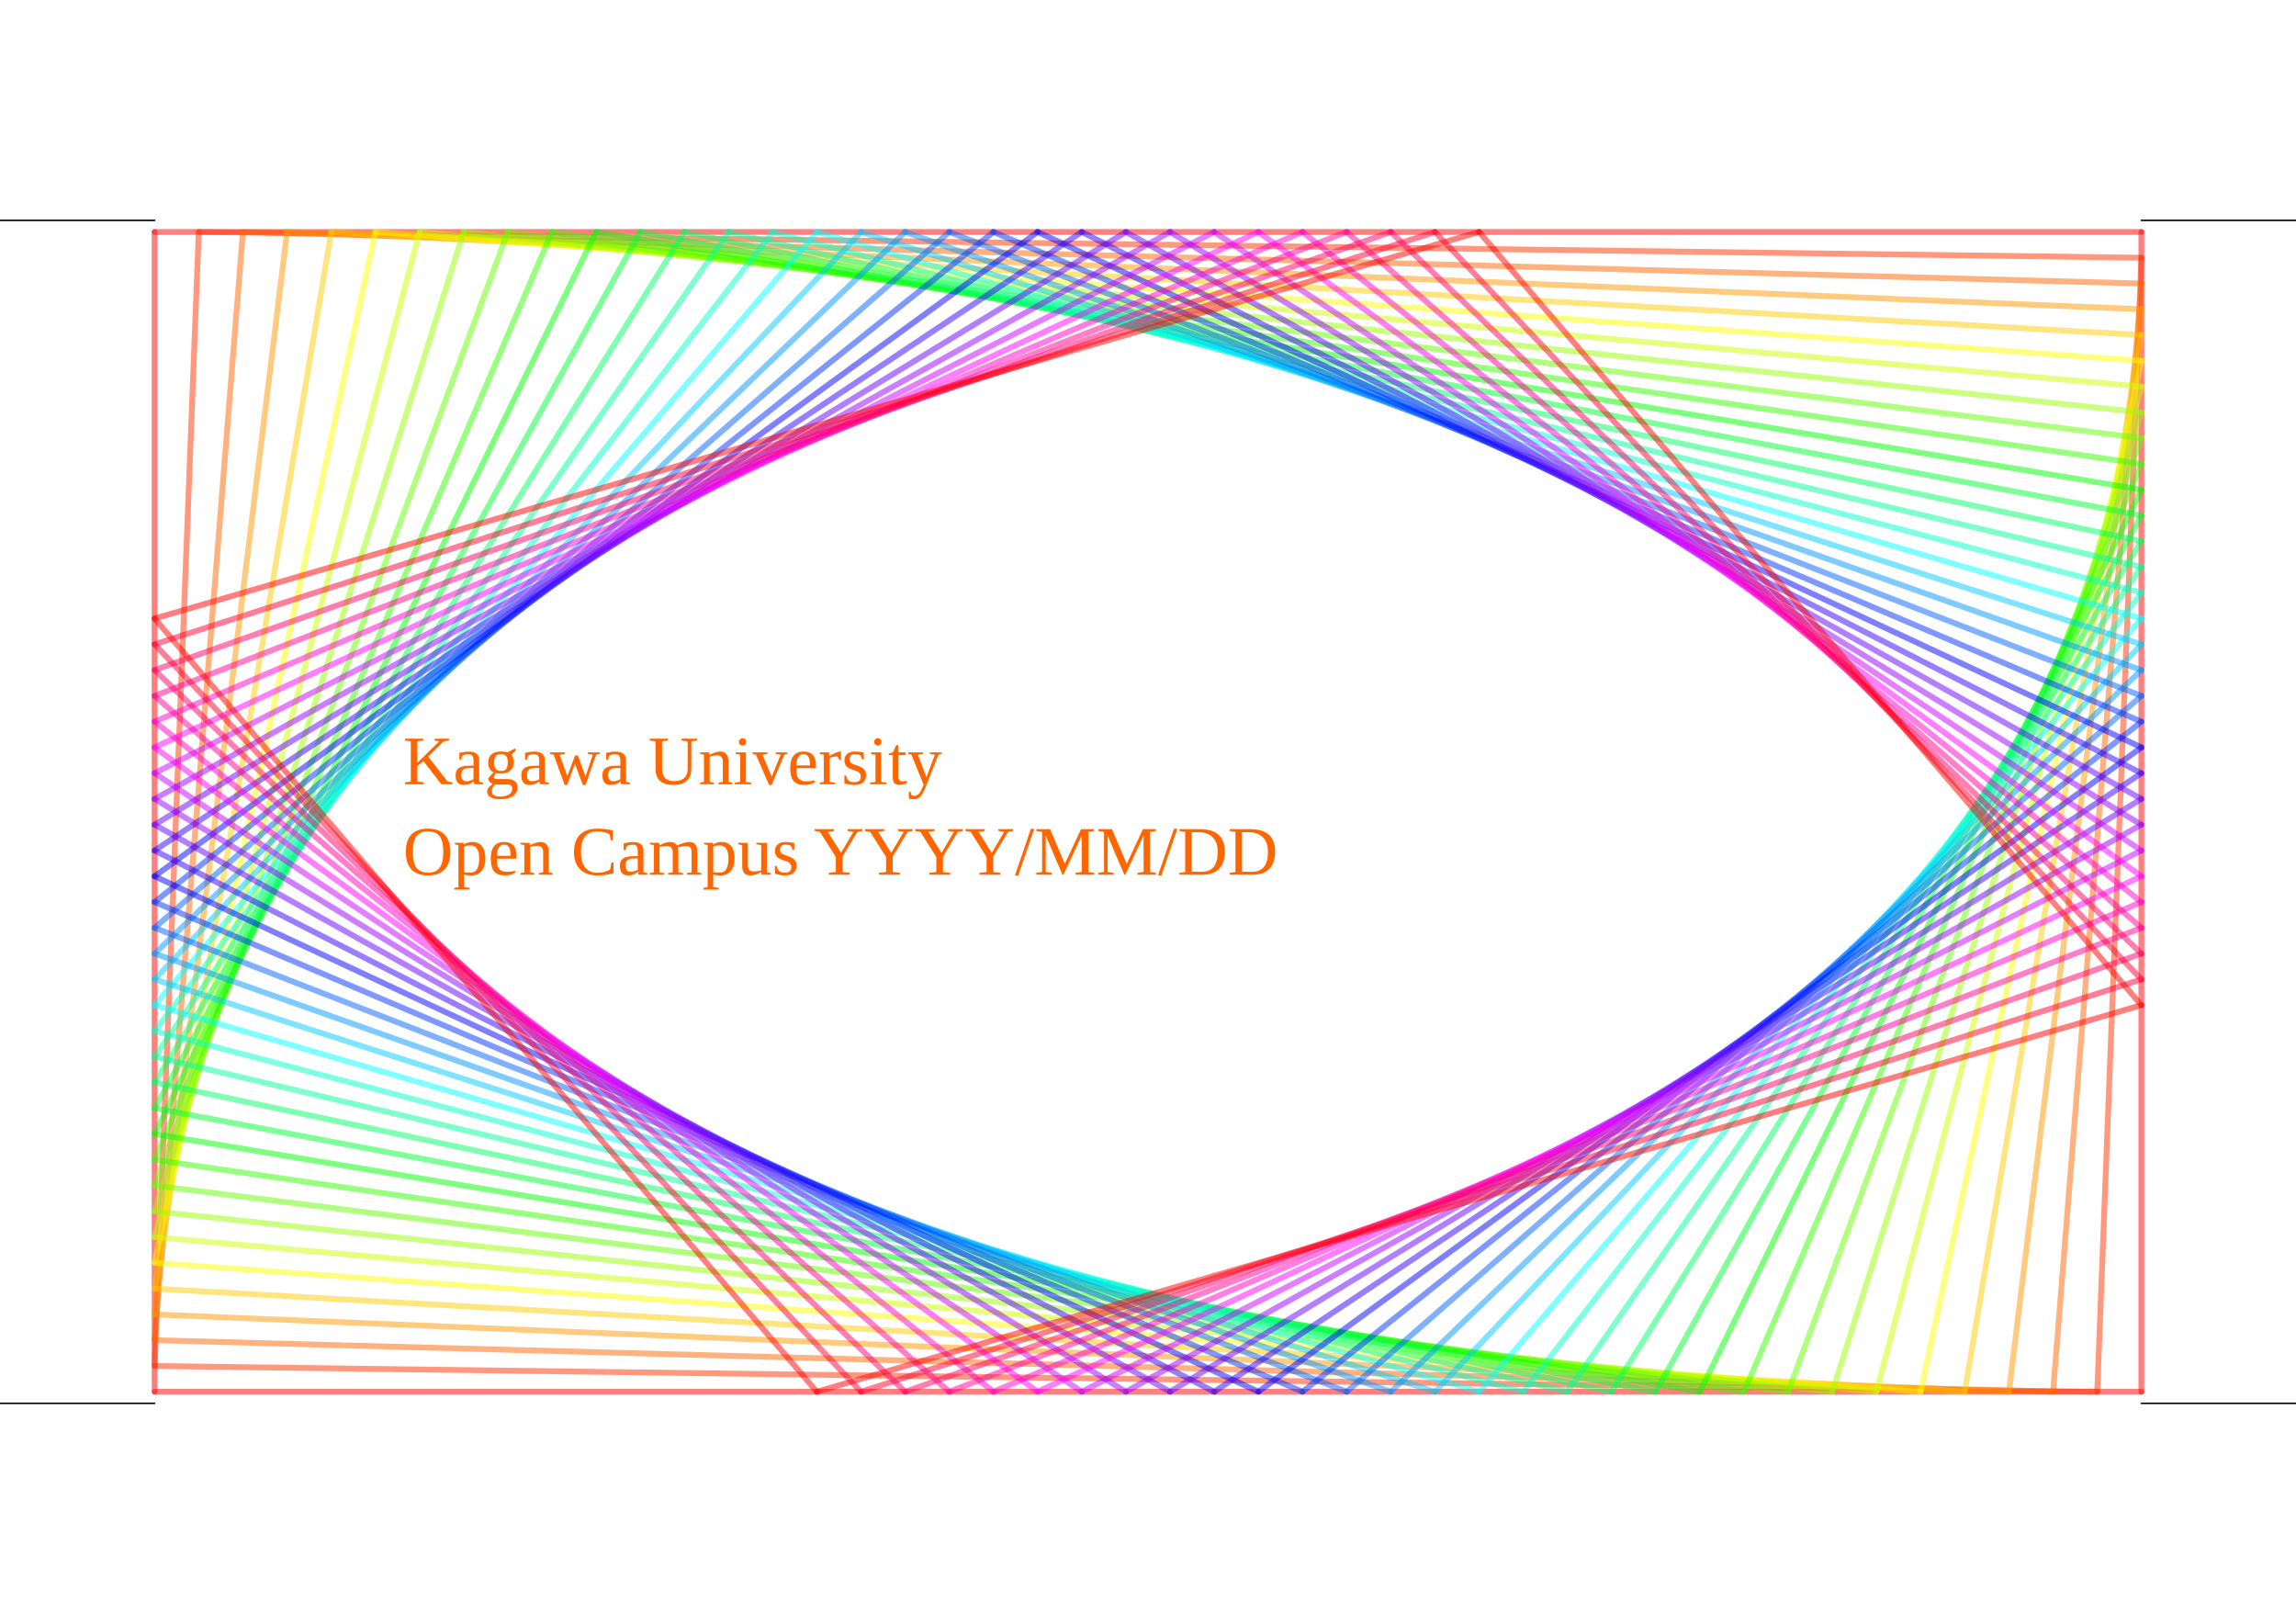
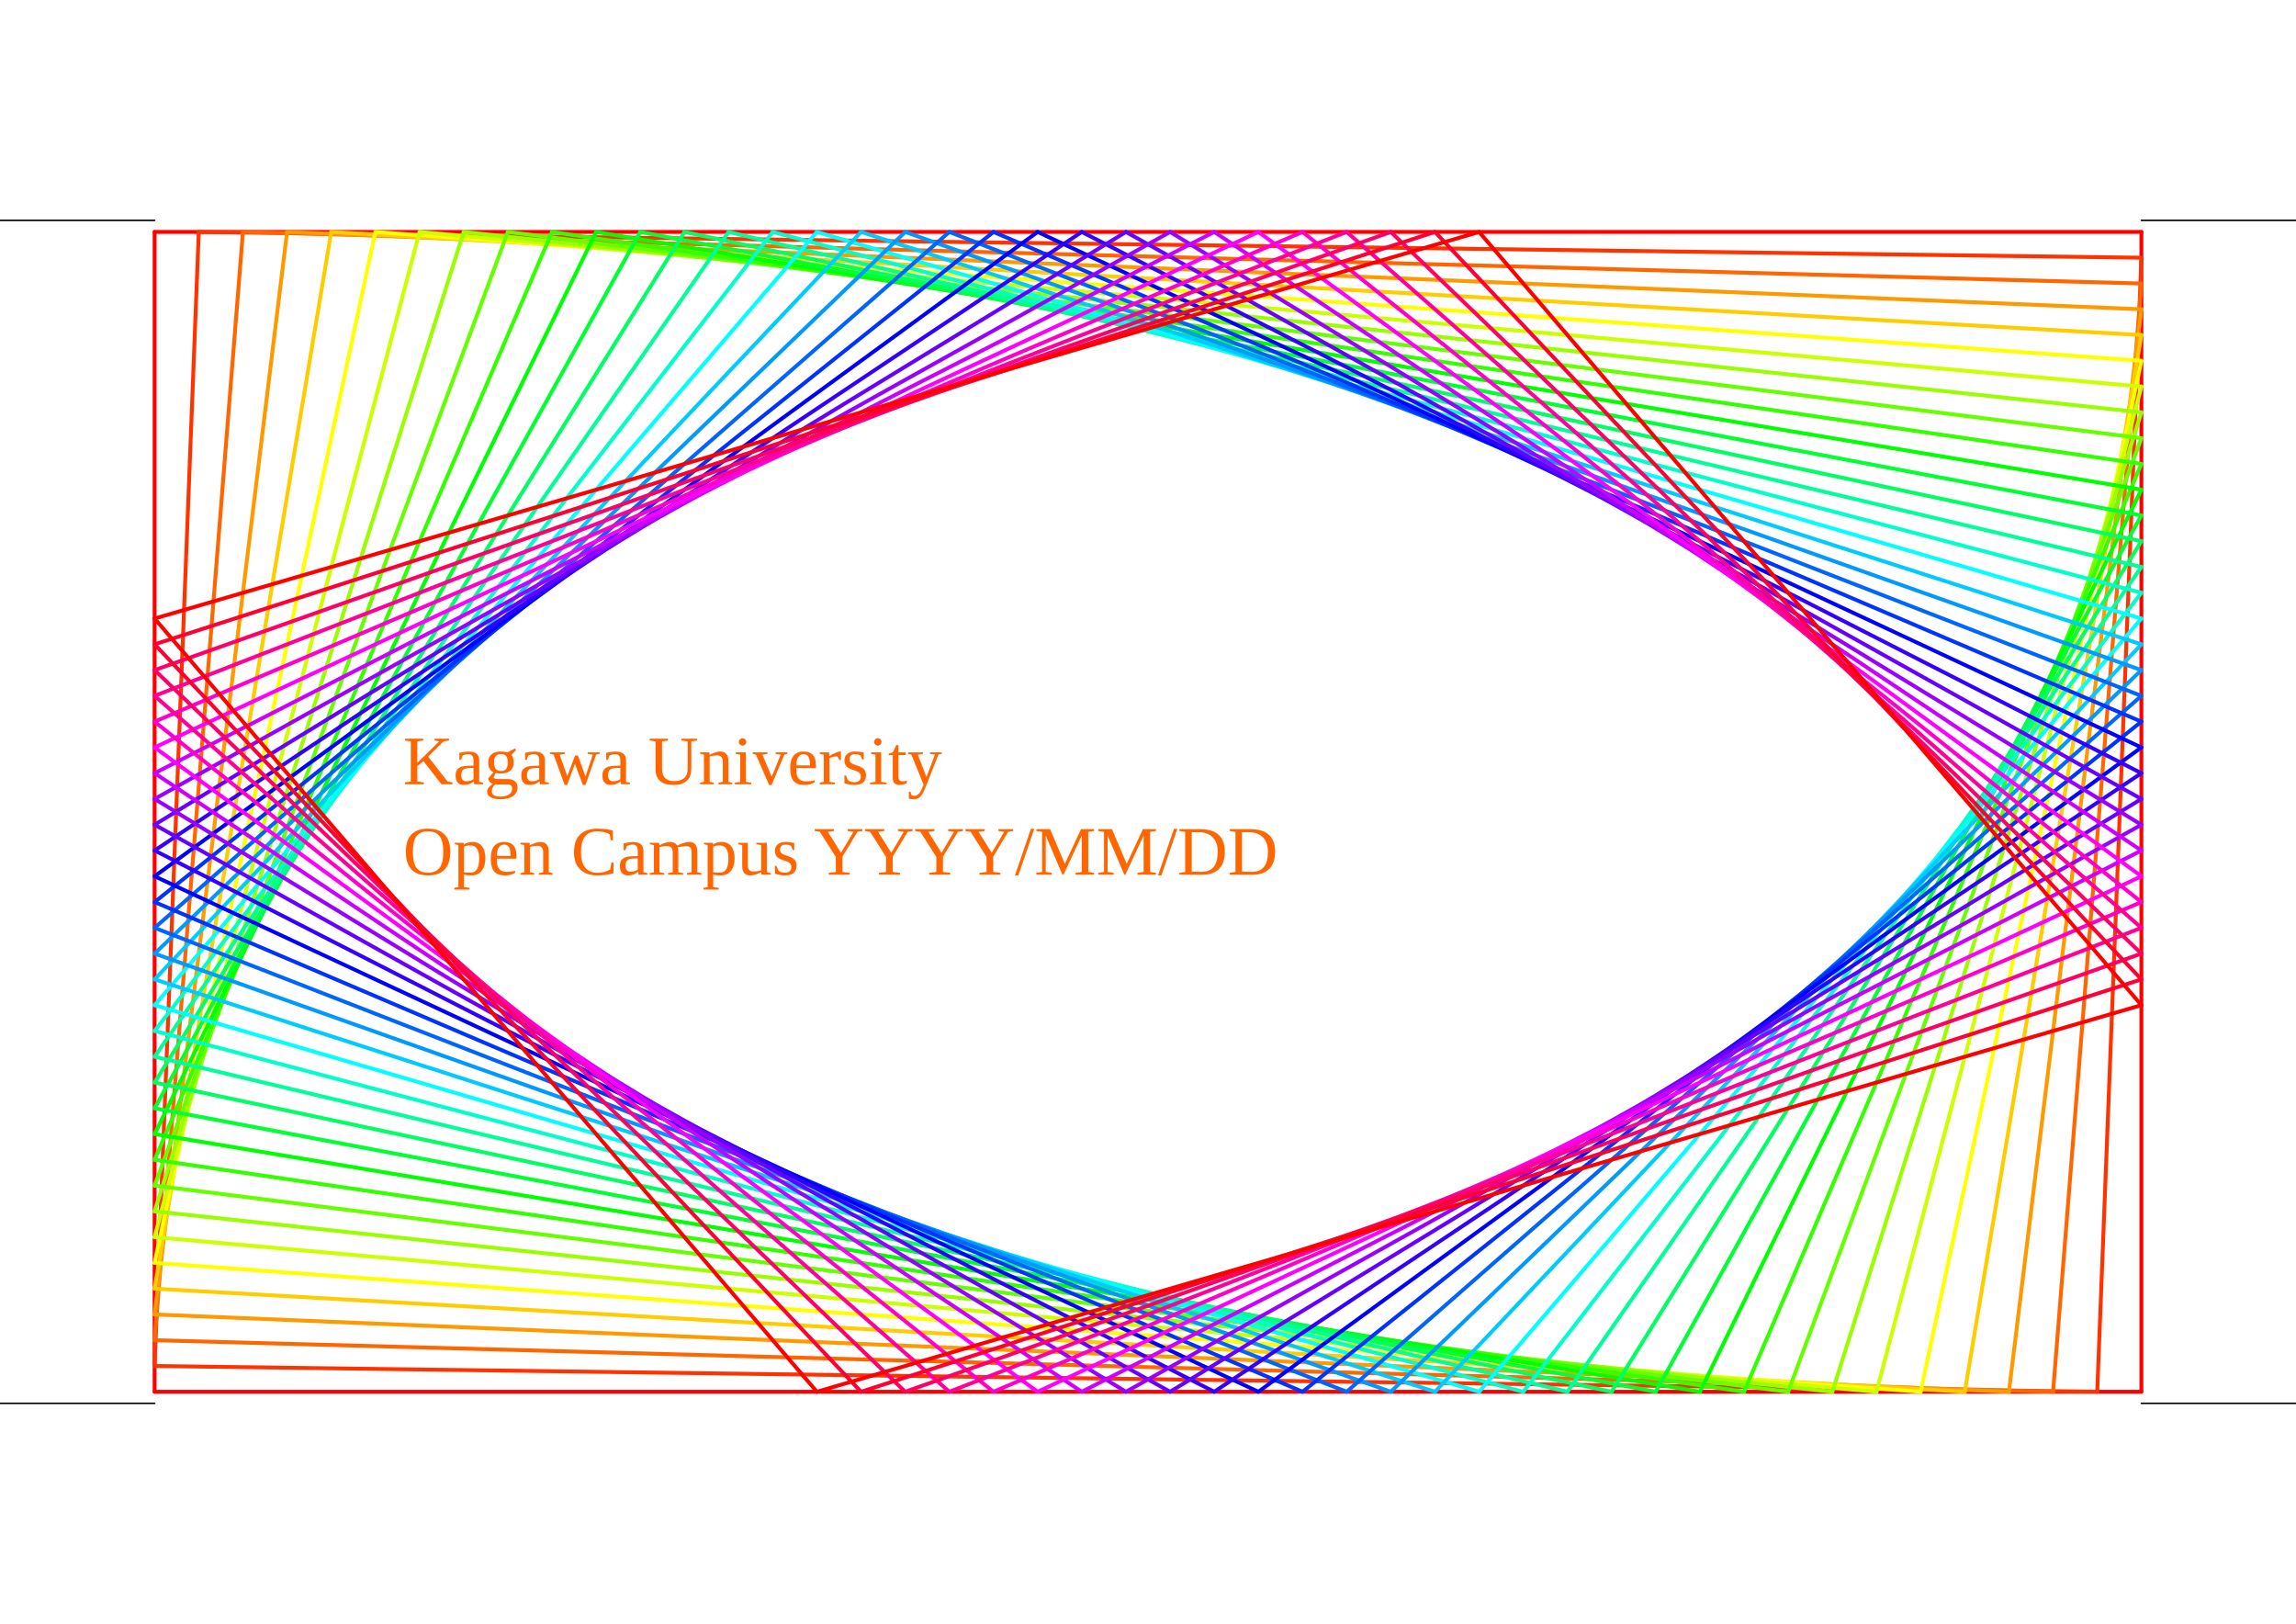
- <svg xmlns="http://www.w3.org/2000/svg" xmlns:ns1="http://svgjs.dev/svgjs" version="1.1" preserveAspectRatio="xMidYMid" width="100%" height="100%" viewBox="0 0 297 210">
+ <svg xmlns="http://www.w3.org/2000/svg" version="1.1" preserveAspectRatio="xMidYMid" width="100%" height="100%" viewBox="0 0 297 210">
  <line x1="0" y1="28.5" x2="20" y2="28.5" stroke="#000000" stroke-width="0.2" stroke-opacity="1" stroke-linecap="round" />
  <line x1="277" y1="28.5" x2="297" y2="28.5" stroke="#000000" stroke-width="0.2" stroke-opacity="1" stroke-linecap="round" />
  <line x1="0" y1="181.5" x2="20" y2="181.5" stroke="#000000" stroke-width="0.2" stroke-opacity="1" stroke-linecap="round" />
  <line x1="277" y1="181.5" x2="297" y2="181.5" stroke="#000000" stroke-width="0.2" stroke-opacity="1" stroke-linecap="round" />
-   <line x1="20" y1="180" x2="277" y2="180" stroke="#ff0000" stroke-width="0.75" stroke-opacity="0.5" stroke-linecap="round" />
-   <line x1="20" y1="180" x2="20" y2="30" stroke="#ff0000" stroke-width="0.75" stroke-opacity="0.5" stroke-linecap="round" />
-   <line x1="277" y1="180" x2="277" y2="30" stroke="#ff0000" stroke-width="0.75" stroke-opacity="0.5" stroke-linecap="round" />
-   <line x1="20" y1="30" x2="277" y2="30" stroke="#ff0000" stroke-width="0.75" stroke-opacity="0.5" stroke-linecap="round" />
-   <line x1="20" y1="176.667" x2="271.289" y2="180" stroke="#ff3200" stroke-width="0.75" stroke-opacity="0.5" stroke-linecap="round" />
-   <line x1="20" y1="176.667" x2="25.711" y2="30" stroke="#ff3200" stroke-width="0.75" stroke-opacity="0.5" stroke-linecap="round" />
-   <line x1="271.289" y1="180" x2="277" y2="33.333" stroke="#ff3200" stroke-width="0.75" stroke-opacity="0.5" stroke-linecap="round" />
-   <line x1="25.711" y1="30" x2="277" y2="33.333" stroke="#ff3200" stroke-width="0.75" stroke-opacity="0.5" stroke-linecap="round" />
-   <line x1="20" y1="173.333" x2="265.578" y2="180" stroke="#ff6600" stroke-width="0.75" stroke-opacity="0.5" stroke-linecap="round" />
-   <line x1="20" y1="173.333" x2="31.422" y2="30" stroke="#ff6600" stroke-width="0.75" stroke-opacity="0.5" stroke-linecap="round" />
-   <line x1="265.578" y1="180" x2="277" y2="36.667" stroke="#ff6600" stroke-width="0.75" stroke-opacity="0.5" stroke-linecap="round" />
-   <line x1="31.422" y1="30" x2="277" y2="36.667" stroke="#ff6600" stroke-width="0.75" stroke-opacity="0.5" stroke-linecap="round" />
-   <line x1="20" y1="170" x2="259.867" y2="180" stroke="#ff9900" stroke-width="0.75" stroke-opacity="0.5" stroke-linecap="round" />
-   <line x1="20" y1="170" x2="37.133" y2="30" stroke="#ff9900" stroke-width="0.75" stroke-opacity="0.5" stroke-linecap="round" />
-   <line x1="259.867" y1="180" x2="277" y2="40" stroke="#ff9900" stroke-width="0.75" stroke-opacity="0.5" stroke-linecap="round" />
-   <line x1="37.133" y1="30" x2="277" y2="40" stroke="#ff9900" stroke-width="0.75" stroke-opacity="0.5" stroke-linecap="round" />
-   <line x1="20" y1="166.667" x2="254.156" y2="180" stroke="#ffcc00" stroke-width="0.75" stroke-opacity="0.5" stroke-linecap="round" />
-   <line x1="20" y1="166.667" x2="42.844" y2="30" stroke="#ffcc00" stroke-width="0.75" stroke-opacity="0.5" stroke-linecap="round" />
-   <line x1="254.156" y1="180" x2="277" y2="43.333" stroke="#ffcc00" stroke-width="0.75" stroke-opacity="0.5" stroke-linecap="round" />
-   <line x1="42.844" y1="30" x2="277" y2="43.333" stroke="#ffcc00" stroke-width="0.75" stroke-opacity="0.5" stroke-linecap="round" />
-   <line x1="20" y1="163.333" x2="248.444" y2="180" stroke="#ffff00" stroke-width="0.75" stroke-opacity="0.5" stroke-linecap="round" />
-   <line x1="20" y1="163.333" x2="48.556" y2="30" stroke="#ffff00" stroke-width="0.75" stroke-opacity="0.5" stroke-linecap="round" />
-   <line x1="248.444" y1="180" x2="277" y2="46.667" stroke="#ffff00" stroke-width="0.75" stroke-opacity="0.5" stroke-linecap="round" />
-   <line x1="48.556" y1="30" x2="277" y2="46.667" stroke="#ffff00" stroke-width="0.75" stroke-opacity="0.5" stroke-linecap="round" />
-   <line x1="20" y1="160" x2="242.733" y2="180" stroke="#ccff00" stroke-width="0.75" stroke-opacity="0.5" stroke-linecap="round" />
-   <line x1="20" y1="160" x2="54.267" y2="30" stroke="#ccff00" stroke-width="0.75" stroke-opacity="0.5" stroke-linecap="round" />
-   <line x1="242.733" y1="180" x2="277" y2="50" stroke="#ccff00" stroke-width="0.75" stroke-opacity="0.5" stroke-linecap="round" />
-   <line x1="54.267" y1="30" x2="277" y2="50" stroke="#ccff00" stroke-width="0.75" stroke-opacity="0.5" stroke-linecap="round" />
-   <line x1="20" y1="156.667" x2="237.022" y2="180" stroke="#99ff00" stroke-width="0.75" stroke-opacity="0.5" stroke-linecap="round" />
-   <line x1="20" y1="156.667" x2="59.978" y2="30" stroke="#99ff00" stroke-width="0.75" stroke-opacity="0.5" stroke-linecap="round" />
-   <line x1="237.022" y1="180" x2="277" y2="53.333" stroke="#99ff00" stroke-width="0.75" stroke-opacity="0.5" stroke-linecap="round" />
-   <line x1="59.978" y1="30" x2="277" y2="53.333" stroke="#99ff00" stroke-width="0.75" stroke-opacity="0.5" stroke-linecap="round" />
-   <line x1="20" y1="153.333" x2="231.311" y2="180" stroke="#65ff00" stroke-width="0.75" stroke-opacity="0.5" stroke-linecap="round" />
-   <line x1="20" y1="153.333" x2="65.689" y2="30" stroke="#65ff00" stroke-width="0.75" stroke-opacity="0.5" stroke-linecap="round" />
-   <line x1="231.311" y1="180" x2="277" y2="56.667" stroke="#65ff00" stroke-width="0.75" stroke-opacity="0.5" stroke-linecap="round" />
-   <line x1="65.689" y1="30" x2="277" y2="56.667" stroke="#65ff00" stroke-width="0.75" stroke-opacity="0.5" stroke-linecap="round" />
-   <line x1="20" y1="150" x2="225.6" y2="180" stroke="#32ff00" stroke-width="0.75" stroke-opacity="0.5" stroke-linecap="round" />
-   <line x1="20" y1="150" x2="71.4" y2="30" stroke="#32ff00" stroke-width="0.75" stroke-opacity="0.5" stroke-linecap="round" />
-   <line x1="225.6" y1="180" x2="277" y2="60" stroke="#32ff00" stroke-width="0.75" stroke-opacity="0.5" stroke-linecap="round" />
-   <line x1="71.4" y1="30" x2="277" y2="60" stroke="#32ff00" stroke-width="0.75" stroke-opacity="0.5" stroke-linecap="round" />
-   <line x1="20" y1="146.667" x2="219.889" y2="180" stroke="#00ff00" stroke-width="0.75" stroke-opacity="0.5" stroke-linecap="round" />
-   <line x1="20" y1="146.667" x2="77.111" y2="30" stroke="#00ff00" stroke-width="0.75" stroke-opacity="0.5" stroke-linecap="round" />
-   <line x1="219.889" y1="180" x2="277" y2="63.333" stroke="#00ff00" stroke-width="0.75" stroke-opacity="0.5" stroke-linecap="round" />
-   <line x1="77.111" y1="30" x2="277" y2="63.333" stroke="#00ff00" stroke-width="0.75" stroke-opacity="0.5" stroke-linecap="round" />
-   <line x1="20" y1="143.333" x2="214.178" y2="180" stroke="#00ff33" stroke-width="0.75" stroke-opacity="0.5" stroke-linecap="round" />
-   <line x1="20" y1="143.333" x2="82.822" y2="30" stroke="#00ff33" stroke-width="0.75" stroke-opacity="0.5" stroke-linecap="round" />
-   <line x1="214.178" y1="180" x2="277" y2="66.667" stroke="#00ff33" stroke-width="0.75" stroke-opacity="0.5" stroke-linecap="round" />
-   <line x1="82.822" y1="30" x2="277" y2="66.667" stroke="#00ff33" stroke-width="0.75" stroke-opacity="0.5" stroke-linecap="round" />
-   <line x1="20" y1="140" x2="208.467" y2="180" stroke="#00ff65" stroke-width="0.75" stroke-opacity="0.5" stroke-linecap="round" />
-   <line x1="20" y1="140" x2="88.533" y2="30" stroke="#00ff65" stroke-width="0.75" stroke-opacity="0.5" stroke-linecap="round" />
-   <line x1="208.467" y1="180" x2="277" y2="70" stroke="#00ff65" stroke-width="0.75" stroke-opacity="0.5" stroke-linecap="round" />
-   <line x1="88.533" y1="30" x2="277" y2="70" stroke="#00ff65" stroke-width="0.75" stroke-opacity="0.5" stroke-linecap="round" />
-   <line x1="20" y1="136.667" x2="202.756" y2="180" stroke="#00ff99" stroke-width="0.75" stroke-opacity="0.5" stroke-linecap="round" />
-   <line x1="20" y1="136.667" x2="94.244" y2="30" stroke="#00ff99" stroke-width="0.75" stroke-opacity="0.5" stroke-linecap="round" />
-   <line x1="202.756" y1="180" x2="277" y2="73.333" stroke="#00ff99" stroke-width="0.75" stroke-opacity="0.5" stroke-linecap="round" />
-   <line x1="94.244" y1="30" x2="277" y2="73.333" stroke="#00ff99" stroke-width="0.75" stroke-opacity="0.5" stroke-linecap="round" />
-   <line x1="20" y1="133.333" x2="197.044" y2="180" stroke="#00ffcb" stroke-width="0.75" stroke-opacity="0.5" stroke-linecap="round" />
-   <line x1="20" y1="133.333" x2="99.956" y2="30" stroke="#00ffcb" stroke-width="0.75" stroke-opacity="0.5" stroke-linecap="round" />
-   <line x1="197.044" y1="180" x2="277" y2="76.667" stroke="#00ffcb" stroke-width="0.75" stroke-opacity="0.5" stroke-linecap="round" />
-   <line x1="99.956" y1="30" x2="277" y2="76.667" stroke="#00ffcb" stroke-width="0.75" stroke-opacity="0.5" stroke-linecap="round" />
-   <line x1="20" y1="130" x2="191.333" y2="180" stroke="#00ffff" stroke-width="0.75" stroke-opacity="0.5" stroke-linecap="round" />
-   <line x1="20" y1="130" x2="105.667" y2="30" stroke="#00ffff" stroke-width="0.75" stroke-opacity="0.5" stroke-linecap="round" />
-   <line x1="191.333" y1="180" x2="277" y2="80" stroke="#00ffff" stroke-width="0.75" stroke-opacity="0.5" stroke-linecap="round" />
-   <line x1="105.667" y1="30" x2="277" y2="80" stroke="#00ffff" stroke-width="0.75" stroke-opacity="0.5" stroke-linecap="round" />
-   <line x1="20" y1="126.667" x2="185.622" y2="180" stroke="#00cbff" stroke-width="0.75" stroke-opacity="0.5" stroke-linecap="round" />
-   <line x1="20" y1="126.667" x2="111.378" y2="30" stroke="#00cbff" stroke-width="0.75" stroke-opacity="0.5" stroke-linecap="round" />
-   <line x1="185.622" y1="180" x2="277" y2="83.333" stroke="#00cbff" stroke-width="0.75" stroke-opacity="0.5" stroke-linecap="round" />
-   <line x1="111.378" y1="30" x2="277" y2="83.333" stroke="#00cbff" stroke-width="0.75" stroke-opacity="0.5" stroke-linecap="round" />
-   <line x1="20" y1="123.333" x2="179.911" y2="180" stroke="#0099ff" stroke-width="0.75" stroke-opacity="0.5" stroke-linecap="round" />
-   <line x1="20" y1="123.333" x2="117.089" y2="30" stroke="#0099ff" stroke-width="0.75" stroke-opacity="0.5" stroke-linecap="round" />
-   <line x1="179.911" y1="180" x2="277" y2="86.667" stroke="#0099ff" stroke-width="0.75" stroke-opacity="0.5" stroke-linecap="round" />
-   <line x1="117.089" y1="30" x2="277" y2="86.667" stroke="#0099ff" stroke-width="0.75" stroke-opacity="0.5" stroke-linecap="round" />
-   <line x1="20" y1="120" x2="174.2" y2="180" stroke="#0065ff" stroke-width="0.75" stroke-opacity="0.5" stroke-linecap="round" />
-   <line x1="20" y1="120" x2="122.8" y2="30" stroke="#0065ff" stroke-width="0.75" stroke-opacity="0.5" stroke-linecap="round" />
-   <line x1="174.2" y1="180" x2="277" y2="90" stroke="#0065ff" stroke-width="0.75" stroke-opacity="0.5" stroke-linecap="round" />
-   <line x1="122.8" y1="30" x2="277" y2="90" stroke="#0065ff" stroke-width="0.75" stroke-opacity="0.5" stroke-linecap="round" />
-   <line x1="20" y1="116.667" x2="168.489" y2="180" stroke="#0033ff" stroke-width="0.75" stroke-opacity="0.5" stroke-linecap="round" />
-   <line x1="20" y1="116.667" x2="128.511" y2="30" stroke="#0033ff" stroke-width="0.75" stroke-opacity="0.5" stroke-linecap="round" />
-   <line x1="168.489" y1="180" x2="277" y2="93.333" stroke="#0033ff" stroke-width="0.75" stroke-opacity="0.5" stroke-linecap="round" />
-   <line x1="128.511" y1="30" x2="277" y2="93.333" stroke="#0033ff" stroke-width="0.75" stroke-opacity="0.5" stroke-linecap="round" />
-   <line x1="20" y1="113.333" x2="162.778" y2="180" stroke="#0000ff" stroke-width="0.75" stroke-opacity="0.5" stroke-linecap="round" />
-   <line x1="20" y1="113.333" x2="134.222" y2="30" stroke="#0000ff" stroke-width="0.75" stroke-opacity="0.5" stroke-linecap="round" />
-   <line x1="162.778" y1="180" x2="277" y2="96.667" stroke="#0000ff" stroke-width="0.75" stroke-opacity="0.5" stroke-linecap="round" />
-   <line x1="134.222" y1="30" x2="277" y2="96.667" stroke="#0000ff" stroke-width="0.75" stroke-opacity="0.5" stroke-linecap="round" />
-   <line x1="20" y1="110" x2="157.067" y2="180" stroke="#3200ff" stroke-width="0.75" stroke-opacity="0.5" stroke-linecap="round" />
-   <line x1="20" y1="110" x2="139.933" y2="30" stroke="#3200ff" stroke-width="0.75" stroke-opacity="0.5" stroke-linecap="round" />
-   <line x1="157.067" y1="180" x2="277" y2="100" stroke="#3200ff" stroke-width="0.75" stroke-opacity="0.5" stroke-linecap="round" />
-   <line x1="139.933" y1="30" x2="277" y2="100" stroke="#3200ff" stroke-width="0.75" stroke-opacity="0.5" stroke-linecap="round" />
-   <line x1="20" y1="106.667" x2="151.356" y2="180" stroke="#6600ff" stroke-width="0.75" stroke-opacity="0.5" stroke-linecap="round" />
-   <line x1="20" y1="106.667" x2="145.644" y2="30" stroke="#6600ff" stroke-width="0.75" stroke-opacity="0.5" stroke-linecap="round" />
-   <line x1="151.356" y1="180" x2="277" y2="103.333" stroke="#6600ff" stroke-width="0.75" stroke-opacity="0.5" stroke-linecap="round" />
-   <line x1="145.644" y1="30" x2="277" y2="103.333" stroke="#6600ff" stroke-width="0.75" stroke-opacity="0.5" stroke-linecap="round" />
-   <line x1="20" y1="103.333" x2="145.644" y2="180" stroke="#9800ff" stroke-width="0.75" stroke-opacity="0.5" stroke-linecap="round" />
-   <line x1="20" y1="103.333" x2="151.356" y2="30" stroke="#9800ff" stroke-width="0.75" stroke-opacity="0.5" stroke-linecap="round" />
-   <line x1="145.644" y1="180" x2="277" y2="106.667" stroke="#9800ff" stroke-width="0.75" stroke-opacity="0.5" stroke-linecap="round" />
-   <line x1="151.356" y1="30" x2="277" y2="106.667" stroke="#9800ff" stroke-width="0.75" stroke-opacity="0.5" stroke-linecap="round" />
-   <line x1="20" y1="100" x2="139.933" y2="180" stroke="#cb00ff" stroke-width="0.75" stroke-opacity="0.5" stroke-linecap="round" />
-   <line x1="20" y1="100" x2="157.067" y2="30" stroke="#cb00ff" stroke-width="0.75" stroke-opacity="0.5" stroke-linecap="round" />
-   <line x1="139.933" y1="180" x2="277" y2="110" stroke="#cb00ff" stroke-width="0.75" stroke-opacity="0.5" stroke-linecap="round" />
-   <line x1="157.067" y1="30" x2="277" y2="110" stroke="#cb00ff" stroke-width="0.75" stroke-opacity="0.5" stroke-linecap="round" />
-   <line x1="20" y1="96.667" x2="134.222" y2="180" stroke="#ff00ff" stroke-width="0.75" stroke-opacity="0.5" stroke-linecap="round" />
-   <line x1="20" y1="96.667" x2="162.778" y2="30" stroke="#ff00ff" stroke-width="0.75" stroke-opacity="0.5" stroke-linecap="round" />
-   <line x1="134.222" y1="180" x2="277" y2="113.333" stroke="#ff00ff" stroke-width="0.75" stroke-opacity="0.5" stroke-linecap="round" />
-   <line x1="162.778" y1="30" x2="277" y2="113.333" stroke="#ff00ff" stroke-width="0.75" stroke-opacity="0.5" stroke-linecap="round" />
-   <line x1="20" y1="93.333" x2="128.511" y2="180" stroke="#ff00cb" stroke-width="0.75" stroke-opacity="0.5" stroke-linecap="round" />
-   <line x1="20" y1="93.333" x2="168.489" y2="30" stroke="#ff00cb" stroke-width="0.75" stroke-opacity="0.5" stroke-linecap="round" />
-   <line x1="128.511" y1="180" x2="277" y2="116.667" stroke="#ff00cb" stroke-width="0.75" stroke-opacity="0.5" stroke-linecap="round" />
-   <line x1="168.489" y1="30" x2="277" y2="116.667" stroke="#ff00cb" stroke-width="0.75" stroke-opacity="0.5" stroke-linecap="round" />
-   <line x1="20" y1="90" x2="122.8" y2="180" stroke="#ff0098" stroke-width="0.75" stroke-opacity="0.5" stroke-linecap="round" />
-   <line x1="20" y1="90" x2="174.2" y2="30" stroke="#ff0098" stroke-width="0.75" stroke-opacity="0.5" stroke-linecap="round" />
-   <line x1="122.8" y1="180" x2="277" y2="120" stroke="#ff0098" stroke-width="0.75" stroke-opacity="0.5" stroke-linecap="round" />
-   <line x1="174.2" y1="30" x2="277" y2="120" stroke="#ff0098" stroke-width="0.75" stroke-opacity="0.5" stroke-linecap="round" />
-   <line x1="20" y1="86.667" x2="117.089" y2="180" stroke="#ff0066" stroke-width="0.75" stroke-opacity="0.5" stroke-linecap="round" />
-   <line x1="20" y1="86.667" x2="179.911" y2="30" stroke="#ff0066" stroke-width="0.75" stroke-opacity="0.5" stroke-linecap="round" />
-   <line x1="117.089" y1="180" x2="277" y2="123.333" stroke="#ff0066" stroke-width="0.75" stroke-opacity="0.5" stroke-linecap="round" />
-   <line x1="179.911" y1="30" x2="277" y2="123.333" stroke="#ff0066" stroke-width="0.75" stroke-opacity="0.5" stroke-linecap="round" />
-   <line x1="20" y1="83.333" x2="111.378" y2="180" stroke="#ff0033" stroke-width="0.75" stroke-opacity="0.5" stroke-linecap="round" />
-   <line x1="20" y1="83.333" x2="185.622" y2="30" stroke="#ff0033" stroke-width="0.75" stroke-opacity="0.5" stroke-linecap="round" />
-   <line x1="111.378" y1="180" x2="277" y2="126.667" stroke="#ff0033" stroke-width="0.75" stroke-opacity="0.5" stroke-linecap="round" />
-   <line x1="185.622" y1="30" x2="277" y2="126.667" stroke="#ff0033" stroke-width="0.75" stroke-opacity="0.5" stroke-linecap="round" />
-   <line x1="20" y1="80" x2="105.667" y2="180" stroke="#ff0000" stroke-width="0.75" stroke-opacity="0.5" stroke-linecap="round" />
-   <line x1="20" y1="80" x2="191.333" y2="30" stroke="#ff0000" stroke-width="0.75" stroke-opacity="0.5" stroke-linecap="round" />
-   <line x1="105.667" y1="180" x2="277" y2="130" stroke="#ff0000" stroke-width="0.75" stroke-opacity="0.5" stroke-linecap="round" />
-   <line x1="191.333" y1="30" x2="277" y2="130" stroke="#ff0000" stroke-width="0.75" stroke-opacity="0.5" stroke-linecap="round" />
-   <text x="52.125" y="101.429" font-family="Times New Roman" font-size="9" stroke="none" stroke-width="0.5" stroke-opacity="0.5" fill="#ff6600" fill-opacity="1" ns1:data="{&quot;leading&quot;:&quot;1.3&quot;}">
-     <tspan dy="0" x="52.125" ns1:data="{&quot;newLined&quot;:true}">Kagawa University</tspan>
-     <tspan dy="11.7" x="52.125" ns1:data="{&quot;newLined&quot;:true}">Open Campus YYYY/MM/DD</tspan>
+   <line x1="20" y1="180" x2="277" y2="180" stroke="#ff0000" stroke-width="0.5" stroke-opacity="1" stroke-linecap="round" />
+   <line x1="20" y1="180" x2="20" y2="30" stroke="#ff0000" stroke-width="0.5" stroke-opacity="1" stroke-linecap="round" />
+   <line x1="277" y1="180" x2="277" y2="30" stroke="#ff0000" stroke-width="0.5" stroke-opacity="1" stroke-linecap="round" />
+   <line x1="20" y1="30" x2="277" y2="30" stroke="#ff0000" stroke-width="0.5" stroke-opacity="1" stroke-linecap="round" />
+   <line x1="20" y1="176.667" x2="271.289" y2="180" stroke="#ff3200" stroke-width="0.5" stroke-opacity="1" stroke-linecap="round" />
+   <line x1="20" y1="176.667" x2="25.711" y2="30" stroke="#ff3200" stroke-width="0.5" stroke-opacity="1" stroke-linecap="round" />
+   <line x1="271.289" y1="180" x2="277" y2="33.333" stroke="#ff3200" stroke-width="0.5" stroke-opacity="1" stroke-linecap="round" />
+   <line x1="25.711" y1="30" x2="277" y2="33.333" stroke="#ff3200" stroke-width="0.5" stroke-opacity="1" stroke-linecap="round" />
+   <line x1="20" y1="173.333" x2="265.578" y2="180" stroke="#ff6600" stroke-width="0.5" stroke-opacity="1" stroke-linecap="round" />
+   <line x1="20" y1="173.333" x2="31.422" y2="30" stroke="#ff6600" stroke-width="0.5" stroke-opacity="1" stroke-linecap="round" />
+   <line x1="265.578" y1="180" x2="277" y2="36.667" stroke="#ff6600" stroke-width="0.5" stroke-opacity="1" stroke-linecap="round" />
+   <line x1="31.422" y1="30" x2="277" y2="36.667" stroke="#ff6600" stroke-width="0.5" stroke-opacity="1" stroke-linecap="round" />
+   <line x1="20" y1="170" x2="259.867" y2="180" stroke="#ff9900" stroke-width="0.5" stroke-opacity="1" stroke-linecap="round" />
+   <line x1="20" y1="170" x2="37.133" y2="30" stroke="#ff9900" stroke-width="0.5" stroke-opacity="1" stroke-linecap="round" />
+   <line x1="259.867" y1="180" x2="277" y2="40" stroke="#ff9900" stroke-width="0.5" stroke-opacity="1" stroke-linecap="round" />
+   <line x1="37.133" y1="30" x2="277" y2="40" stroke="#ff9900" stroke-width="0.5" stroke-opacity="1" stroke-linecap="round" />
+   <line x1="20" y1="166.667" x2="254.156" y2="180" stroke="#ffcc00" stroke-width="0.5" stroke-opacity="1" stroke-linecap="round" />
+   <line x1="20" y1="166.667" x2="42.844" y2="30" stroke="#ffcc00" stroke-width="0.5" stroke-opacity="1" stroke-linecap="round" />
+   <line x1="254.156" y1="180" x2="277" y2="43.333" stroke="#ffcc00" stroke-width="0.5" stroke-opacity="1" stroke-linecap="round" />
+   <line x1="42.844" y1="30" x2="277" y2="43.333" stroke="#ffcc00" stroke-width="0.5" stroke-opacity="1" stroke-linecap="round" />
+   <line x1="20" y1="163.333" x2="248.444" y2="180" stroke="#ffff00" stroke-width="0.5" stroke-opacity="1" stroke-linecap="round" />
+   <line x1="20" y1="163.333" x2="48.556" y2="30" stroke="#ffff00" stroke-width="0.5" stroke-opacity="1" stroke-linecap="round" />
+   <line x1="248.444" y1="180" x2="277" y2="46.667" stroke="#ffff00" stroke-width="0.5" stroke-opacity="1" stroke-linecap="round" />
+   <line x1="48.556" y1="30" x2="277" y2="46.667" stroke="#ffff00" stroke-width="0.5" stroke-opacity="1" stroke-linecap="round" />
+   <line x1="20" y1="160" x2="242.733" y2="180" stroke="#ccff00" stroke-width="0.5" stroke-opacity="1" stroke-linecap="round" />
+   <line x1="20" y1="160" x2="54.267" y2="30" stroke="#ccff00" stroke-width="0.5" stroke-opacity="1" stroke-linecap="round" />
+   <line x1="242.733" y1="180" x2="277" y2="50" stroke="#ccff00" stroke-width="0.5" stroke-opacity="1" stroke-linecap="round" />
+   <line x1="54.267" y1="30" x2="277" y2="50" stroke="#ccff00" stroke-width="0.5" stroke-opacity="1" stroke-linecap="round" />
+   <line x1="20" y1="156.667" x2="237.022" y2="180" stroke="#99ff00" stroke-width="0.5" stroke-opacity="1" stroke-linecap="round" />
+   <line x1="20" y1="156.667" x2="59.978" y2="30" stroke="#99ff00" stroke-width="0.5" stroke-opacity="1" stroke-linecap="round" />
+   <line x1="237.022" y1="180" x2="277" y2="53.333" stroke="#99ff00" stroke-width="0.5" stroke-opacity="1" stroke-linecap="round" />
+   <line x1="59.978" y1="30" x2="277" y2="53.333" stroke="#99ff00" stroke-width="0.5" stroke-opacity="1" stroke-linecap="round" />
+   <line x1="20" y1="153.333" x2="231.311" y2="180" stroke="#65ff00" stroke-width="0.5" stroke-opacity="1" stroke-linecap="round" />
+   <line x1="20" y1="153.333" x2="65.689" y2="30" stroke="#65ff00" stroke-width="0.5" stroke-opacity="1" stroke-linecap="round" />
+   <line x1="231.311" y1="180" x2="277" y2="56.667" stroke="#65ff00" stroke-width="0.5" stroke-opacity="1" stroke-linecap="round" />
+   <line x1="65.689" y1="30" x2="277" y2="56.667" stroke="#65ff00" stroke-width="0.5" stroke-opacity="1" stroke-linecap="round" />
+   <line x1="20" y1="150" x2="225.6" y2="180" stroke="#32ff00" stroke-width="0.5" stroke-opacity="1" stroke-linecap="round" />
+   <line x1="20" y1="150" x2="71.4" y2="30" stroke="#32ff00" stroke-width="0.5" stroke-opacity="1" stroke-linecap="round" />
+   <line x1="225.6" y1="180" x2="277" y2="60" stroke="#32ff00" stroke-width="0.5" stroke-opacity="1" stroke-linecap="round" />
+   <line x1="71.4" y1="30" x2="277" y2="60" stroke="#32ff00" stroke-width="0.5" stroke-opacity="1" stroke-linecap="round" />
+   <line x1="20" y1="146.667" x2="219.889" y2="180" stroke="#00ff00" stroke-width="0.5" stroke-opacity="1" stroke-linecap="round" />
+   <line x1="20" y1="146.667" x2="77.111" y2="30" stroke="#00ff00" stroke-width="0.5" stroke-opacity="1" stroke-linecap="round" />
+   <line x1="219.889" y1="180" x2="277" y2="63.333" stroke="#00ff00" stroke-width="0.5" stroke-opacity="1" stroke-linecap="round" />
+   <line x1="77.111" y1="30" x2="277" y2="63.333" stroke="#00ff00" stroke-width="0.5" stroke-opacity="1" stroke-linecap="round" />
+   <line x1="20" y1="143.333" x2="214.178" y2="180" stroke="#00ff33" stroke-width="0.5" stroke-opacity="1" stroke-linecap="round" />
+   <line x1="20" y1="143.333" x2="82.822" y2="30" stroke="#00ff33" stroke-width="0.5" stroke-opacity="1" stroke-linecap="round" />
+   <line x1="214.178" y1="180" x2="277" y2="66.667" stroke="#00ff33" stroke-width="0.5" stroke-opacity="1" stroke-linecap="round" />
+   <line x1="82.822" y1="30" x2="277" y2="66.667" stroke="#00ff33" stroke-width="0.5" stroke-opacity="1" stroke-linecap="round" />
+   <line x1="20" y1="140" x2="208.467" y2="180" stroke="#00ff65" stroke-width="0.5" stroke-opacity="1" stroke-linecap="round" />
+   <line x1="20" y1="140" x2="88.533" y2="30" stroke="#00ff65" stroke-width="0.5" stroke-opacity="1" stroke-linecap="round" />
+   <line x1="208.467" y1="180" x2="277" y2="70" stroke="#00ff65" stroke-width="0.5" stroke-opacity="1" stroke-linecap="round" />
+   <line x1="88.533" y1="30" x2="277" y2="70" stroke="#00ff65" stroke-width="0.5" stroke-opacity="1" stroke-linecap="round" />
+   <line x1="20" y1="136.667" x2="202.756" y2="180" stroke="#00ff99" stroke-width="0.5" stroke-opacity="1" stroke-linecap="round" />
+   <line x1="20" y1="136.667" x2="94.244" y2="30" stroke="#00ff99" stroke-width="0.5" stroke-opacity="1" stroke-linecap="round" />
+   <line x1="202.756" y1="180" x2="277" y2="73.333" stroke="#00ff99" stroke-width="0.5" stroke-opacity="1" stroke-linecap="round" />
+   <line x1="94.244" y1="30" x2="277" y2="73.333" stroke="#00ff99" stroke-width="0.5" stroke-opacity="1" stroke-linecap="round" />
+   <line x1="20" y1="133.333" x2="197.044" y2="180" stroke="#00ffcb" stroke-width="0.5" stroke-opacity="1" stroke-linecap="round" />
+   <line x1="20" y1="133.333" x2="99.956" y2="30" stroke="#00ffcb" stroke-width="0.5" stroke-opacity="1" stroke-linecap="round" />
+   <line x1="197.044" y1="180" x2="277" y2="76.667" stroke="#00ffcb" stroke-width="0.5" stroke-opacity="1" stroke-linecap="round" />
+   <line x1="99.956" y1="30" x2="277" y2="76.667" stroke="#00ffcb" stroke-width="0.5" stroke-opacity="1" stroke-linecap="round" />
+   <line x1="20" y1="130" x2="191.333" y2="180" stroke="#00ffff" stroke-width="0.5" stroke-opacity="1" stroke-linecap="round" />
+   <line x1="20" y1="130" x2="105.667" y2="30" stroke="#00ffff" stroke-width="0.5" stroke-opacity="1" stroke-linecap="round" />
+   <line x1="191.333" y1="180" x2="277" y2="80" stroke="#00ffff" stroke-width="0.5" stroke-opacity="1" stroke-linecap="round" />
+   <line x1="105.667" y1="30" x2="277" y2="80" stroke="#00ffff" stroke-width="0.5" stroke-opacity="1" stroke-linecap="round" />
+   <line x1="20" y1="126.667" x2="185.622" y2="180" stroke="#00cbff" stroke-width="0.5" stroke-opacity="1" stroke-linecap="round" />
+   <line x1="20" y1="126.667" x2="111.378" y2="30" stroke="#00cbff" stroke-width="0.5" stroke-opacity="1" stroke-linecap="round" />
+   <line x1="185.622" y1="180" x2="277" y2="83.333" stroke="#00cbff" stroke-width="0.5" stroke-opacity="1" stroke-linecap="round" />
+   <line x1="111.378" y1="30" x2="277" y2="83.333" stroke="#00cbff" stroke-width="0.5" stroke-opacity="1" stroke-linecap="round" />
+   <line x1="20" y1="123.333" x2="179.911" y2="180" stroke="#0099ff" stroke-width="0.5" stroke-opacity="1" stroke-linecap="round" />
+   <line x1="20" y1="123.333" x2="117.089" y2="30" stroke="#0099ff" stroke-width="0.5" stroke-opacity="1" stroke-linecap="round" />
+   <line x1="179.911" y1="180" x2="277" y2="86.667" stroke="#0099ff" stroke-width="0.5" stroke-opacity="1" stroke-linecap="round" />
+   <line x1="117.089" y1="30" x2="277" y2="86.667" stroke="#0099ff" stroke-width="0.5" stroke-opacity="1" stroke-linecap="round" />
+   <line x1="20" y1="120" x2="174.2" y2="180" stroke="#0065ff" stroke-width="0.5" stroke-opacity="1" stroke-linecap="round" />
+   <line x1="20" y1="120" x2="122.8" y2="30" stroke="#0065ff" stroke-width="0.5" stroke-opacity="1" stroke-linecap="round" />
+   <line x1="174.2" y1="180" x2="277" y2="90" stroke="#0065ff" stroke-width="0.5" stroke-opacity="1" stroke-linecap="round" />
+   <line x1="122.8" y1="30" x2="277" y2="90" stroke="#0065ff" stroke-width="0.5" stroke-opacity="1" stroke-linecap="round" />
+   <line x1="20" y1="116.667" x2="168.489" y2="180" stroke="#0033ff" stroke-width="0.5" stroke-opacity="1" stroke-linecap="round" />
+   <line x1="20" y1="116.667" x2="128.511" y2="30" stroke="#0033ff" stroke-width="0.5" stroke-opacity="1" stroke-linecap="round" />
+   <line x1="168.489" y1="180" x2="277" y2="93.333" stroke="#0033ff" stroke-width="0.5" stroke-opacity="1" stroke-linecap="round" />
+   <line x1="128.511" y1="30" x2="277" y2="93.333" stroke="#0033ff" stroke-width="0.5" stroke-opacity="1" stroke-linecap="round" />
+   <line x1="20" y1="113.333" x2="162.778" y2="180" stroke="#0000ff" stroke-width="0.5" stroke-opacity="1" stroke-linecap="round" />
+   <line x1="20" y1="113.333" x2="134.222" y2="30" stroke="#0000ff" stroke-width="0.5" stroke-opacity="1" stroke-linecap="round" />
+   <line x1="162.778" y1="180" x2="277" y2="96.667" stroke="#0000ff" stroke-width="0.5" stroke-opacity="1" stroke-linecap="round" />
+   <line x1="134.222" y1="30" x2="277" y2="96.667" stroke="#0000ff" stroke-width="0.5" stroke-opacity="1" stroke-linecap="round" />
+   <line x1="20" y1="110" x2="157.067" y2="180" stroke="#3200ff" stroke-width="0.5" stroke-opacity="1" stroke-linecap="round" />
+   <line x1="20" y1="110" x2="139.933" y2="30" stroke="#3200ff" stroke-width="0.5" stroke-opacity="1" stroke-linecap="round" />
+   <line x1="157.067" y1="180" x2="277" y2="100" stroke="#3200ff" stroke-width="0.5" stroke-opacity="1" stroke-linecap="round" />
+   <line x1="139.933" y1="30" x2="277" y2="100" stroke="#3200ff" stroke-width="0.5" stroke-opacity="1" stroke-linecap="round" />
+   <line x1="20" y1="106.667" x2="151.356" y2="180" stroke="#6600ff" stroke-width="0.5" stroke-opacity="1" stroke-linecap="round" />
+   <line x1="20" y1="106.667" x2="145.644" y2="30" stroke="#6600ff" stroke-width="0.5" stroke-opacity="1" stroke-linecap="round" />
+   <line x1="151.356" y1="180" x2="277" y2="103.333" stroke="#6600ff" stroke-width="0.5" stroke-opacity="1" stroke-linecap="round" />
+   <line x1="145.644" y1="30" x2="277" y2="103.333" stroke="#6600ff" stroke-width="0.5" stroke-opacity="1" stroke-linecap="round" />
+   <line x1="20" y1="103.333" x2="145.644" y2="180" stroke="#9800ff" stroke-width="0.5" stroke-opacity="1" stroke-linecap="round" />
+   <line x1="20" y1="103.333" x2="151.356" y2="30" stroke="#9800ff" stroke-width="0.5" stroke-opacity="1" stroke-linecap="round" />
+   <line x1="145.644" y1="180" x2="277" y2="106.667" stroke="#9800ff" stroke-width="0.5" stroke-opacity="1" stroke-linecap="round" />
+   <line x1="151.356" y1="30" x2="277" y2="106.667" stroke="#9800ff" stroke-width="0.5" stroke-opacity="1" stroke-linecap="round" />
+   <line x1="20" y1="100" x2="139.933" y2="180" stroke="#cb00ff" stroke-width="0.5" stroke-opacity="1" stroke-linecap="round" />
+   <line x1="20" y1="100" x2="157.067" y2="30" stroke="#cb00ff" stroke-width="0.5" stroke-opacity="1" stroke-linecap="round" />
+   <line x1="139.933" y1="180" x2="277" y2="110" stroke="#cb00ff" stroke-width="0.5" stroke-opacity="1" stroke-linecap="round" />
+   <line x1="157.067" y1="30" x2="277" y2="110" stroke="#cb00ff" stroke-width="0.5" stroke-opacity="1" stroke-linecap="round" />
+   <line x1="20" y1="96.667" x2="134.222" y2="180" stroke="#ff00ff" stroke-width="0.5" stroke-opacity="1" stroke-linecap="round" />
+   <line x1="20" y1="96.667" x2="162.778" y2="30" stroke="#ff00ff" stroke-width="0.5" stroke-opacity="1" stroke-linecap="round" />
+   <line x1="134.222" y1="180" x2="277" y2="113.333" stroke="#ff00ff" stroke-width="0.5" stroke-opacity="1" stroke-linecap="round" />
+   <line x1="162.778" y1="30" x2="277" y2="113.333" stroke="#ff00ff" stroke-width="0.5" stroke-opacity="1" stroke-linecap="round" />
+   <line x1="20" y1="93.333" x2="128.511" y2="180" stroke="#ff00cb" stroke-width="0.5" stroke-opacity="1" stroke-linecap="round" />
+   <line x1="20" y1="93.333" x2="168.489" y2="30" stroke="#ff00cb" stroke-width="0.5" stroke-opacity="1" stroke-linecap="round" />
+   <line x1="128.511" y1="180" x2="277" y2="116.667" stroke="#ff00cb" stroke-width="0.5" stroke-opacity="1" stroke-linecap="round" />
+   <line x1="168.489" y1="30" x2="277" y2="116.667" stroke="#ff00cb" stroke-width="0.5" stroke-opacity="1" stroke-linecap="round" />
+   <line x1="20" y1="90" x2="122.8" y2="180" stroke="#ff0098" stroke-width="0.5" stroke-opacity="1" stroke-linecap="round" />
+   <line x1="20" y1="90" x2="174.2" y2="30" stroke="#ff0098" stroke-width="0.5" stroke-opacity="1" stroke-linecap="round" />
+   <line x1="122.8" y1="180" x2="277" y2="120" stroke="#ff0098" stroke-width="0.5" stroke-opacity="1" stroke-linecap="round" />
+   <line x1="174.2" y1="30" x2="277" y2="120" stroke="#ff0098" stroke-width="0.5" stroke-opacity="1" stroke-linecap="round" />
+   <line x1="20" y1="86.667" x2="117.089" y2="180" stroke="#ff0066" stroke-width="0.5" stroke-opacity="1" stroke-linecap="round" />
+   <line x1="20" y1="86.667" x2="179.911" y2="30" stroke="#ff0066" stroke-width="0.5" stroke-opacity="1" stroke-linecap="round" />
+   <line x1="117.089" y1="180" x2="277" y2="123.333" stroke="#ff0066" stroke-width="0.5" stroke-opacity="1" stroke-linecap="round" />
+   <line x1="179.911" y1="30" x2="277" y2="123.333" stroke="#ff0066" stroke-width="0.5" stroke-opacity="1" stroke-linecap="round" />
+   <line x1="20" y1="83.333" x2="111.378" y2="180" stroke="#ff0033" stroke-width="0.5" stroke-opacity="1" stroke-linecap="round" />
+   <line x1="20" y1="83.333" x2="185.622" y2="30" stroke="#ff0033" stroke-width="0.5" stroke-opacity="1" stroke-linecap="round" />
+   <line x1="111.378" y1="180" x2="277" y2="126.667" stroke="#ff0033" stroke-width="0.5" stroke-opacity="1" stroke-linecap="round" />
+   <line x1="185.622" y1="30" x2="277" y2="126.667" stroke="#ff0033" stroke-width="0.5" stroke-opacity="1" stroke-linecap="round" />
+   <line x1="20" y1="80" x2="105.667" y2="180" stroke="#ff0000" stroke-width="0.5" stroke-opacity="1" stroke-linecap="round" />
+   <line x1="20" y1="80" x2="191.333" y2="30" stroke="#ff0000" stroke-width="0.5" stroke-opacity="1" stroke-linecap="round" />
+   <line x1="105.667" y1="180" x2="277" y2="130" stroke="#ff0000" stroke-width="0.5" stroke-opacity="1" stroke-linecap="round" />
+   <line x1="191.333" y1="30" x2="277" y2="130" stroke="#ff0000" stroke-width="0.5" stroke-opacity="1" stroke-linecap="round" />
+   <text x="52.125" y="101.429" font-family="Times New Roman" font-size="9" stroke="none" stroke-width="0.5" stroke-opacity="1" fill="#ff6600" fill-opacity="1">
+     <tspan dy="0" x="52.125">Kagawa University</tspan>
+     <tspan dy="11.7" x="52.125">Open Campus YYYY/MM/DD</tspan>
  </text>
</svg>
